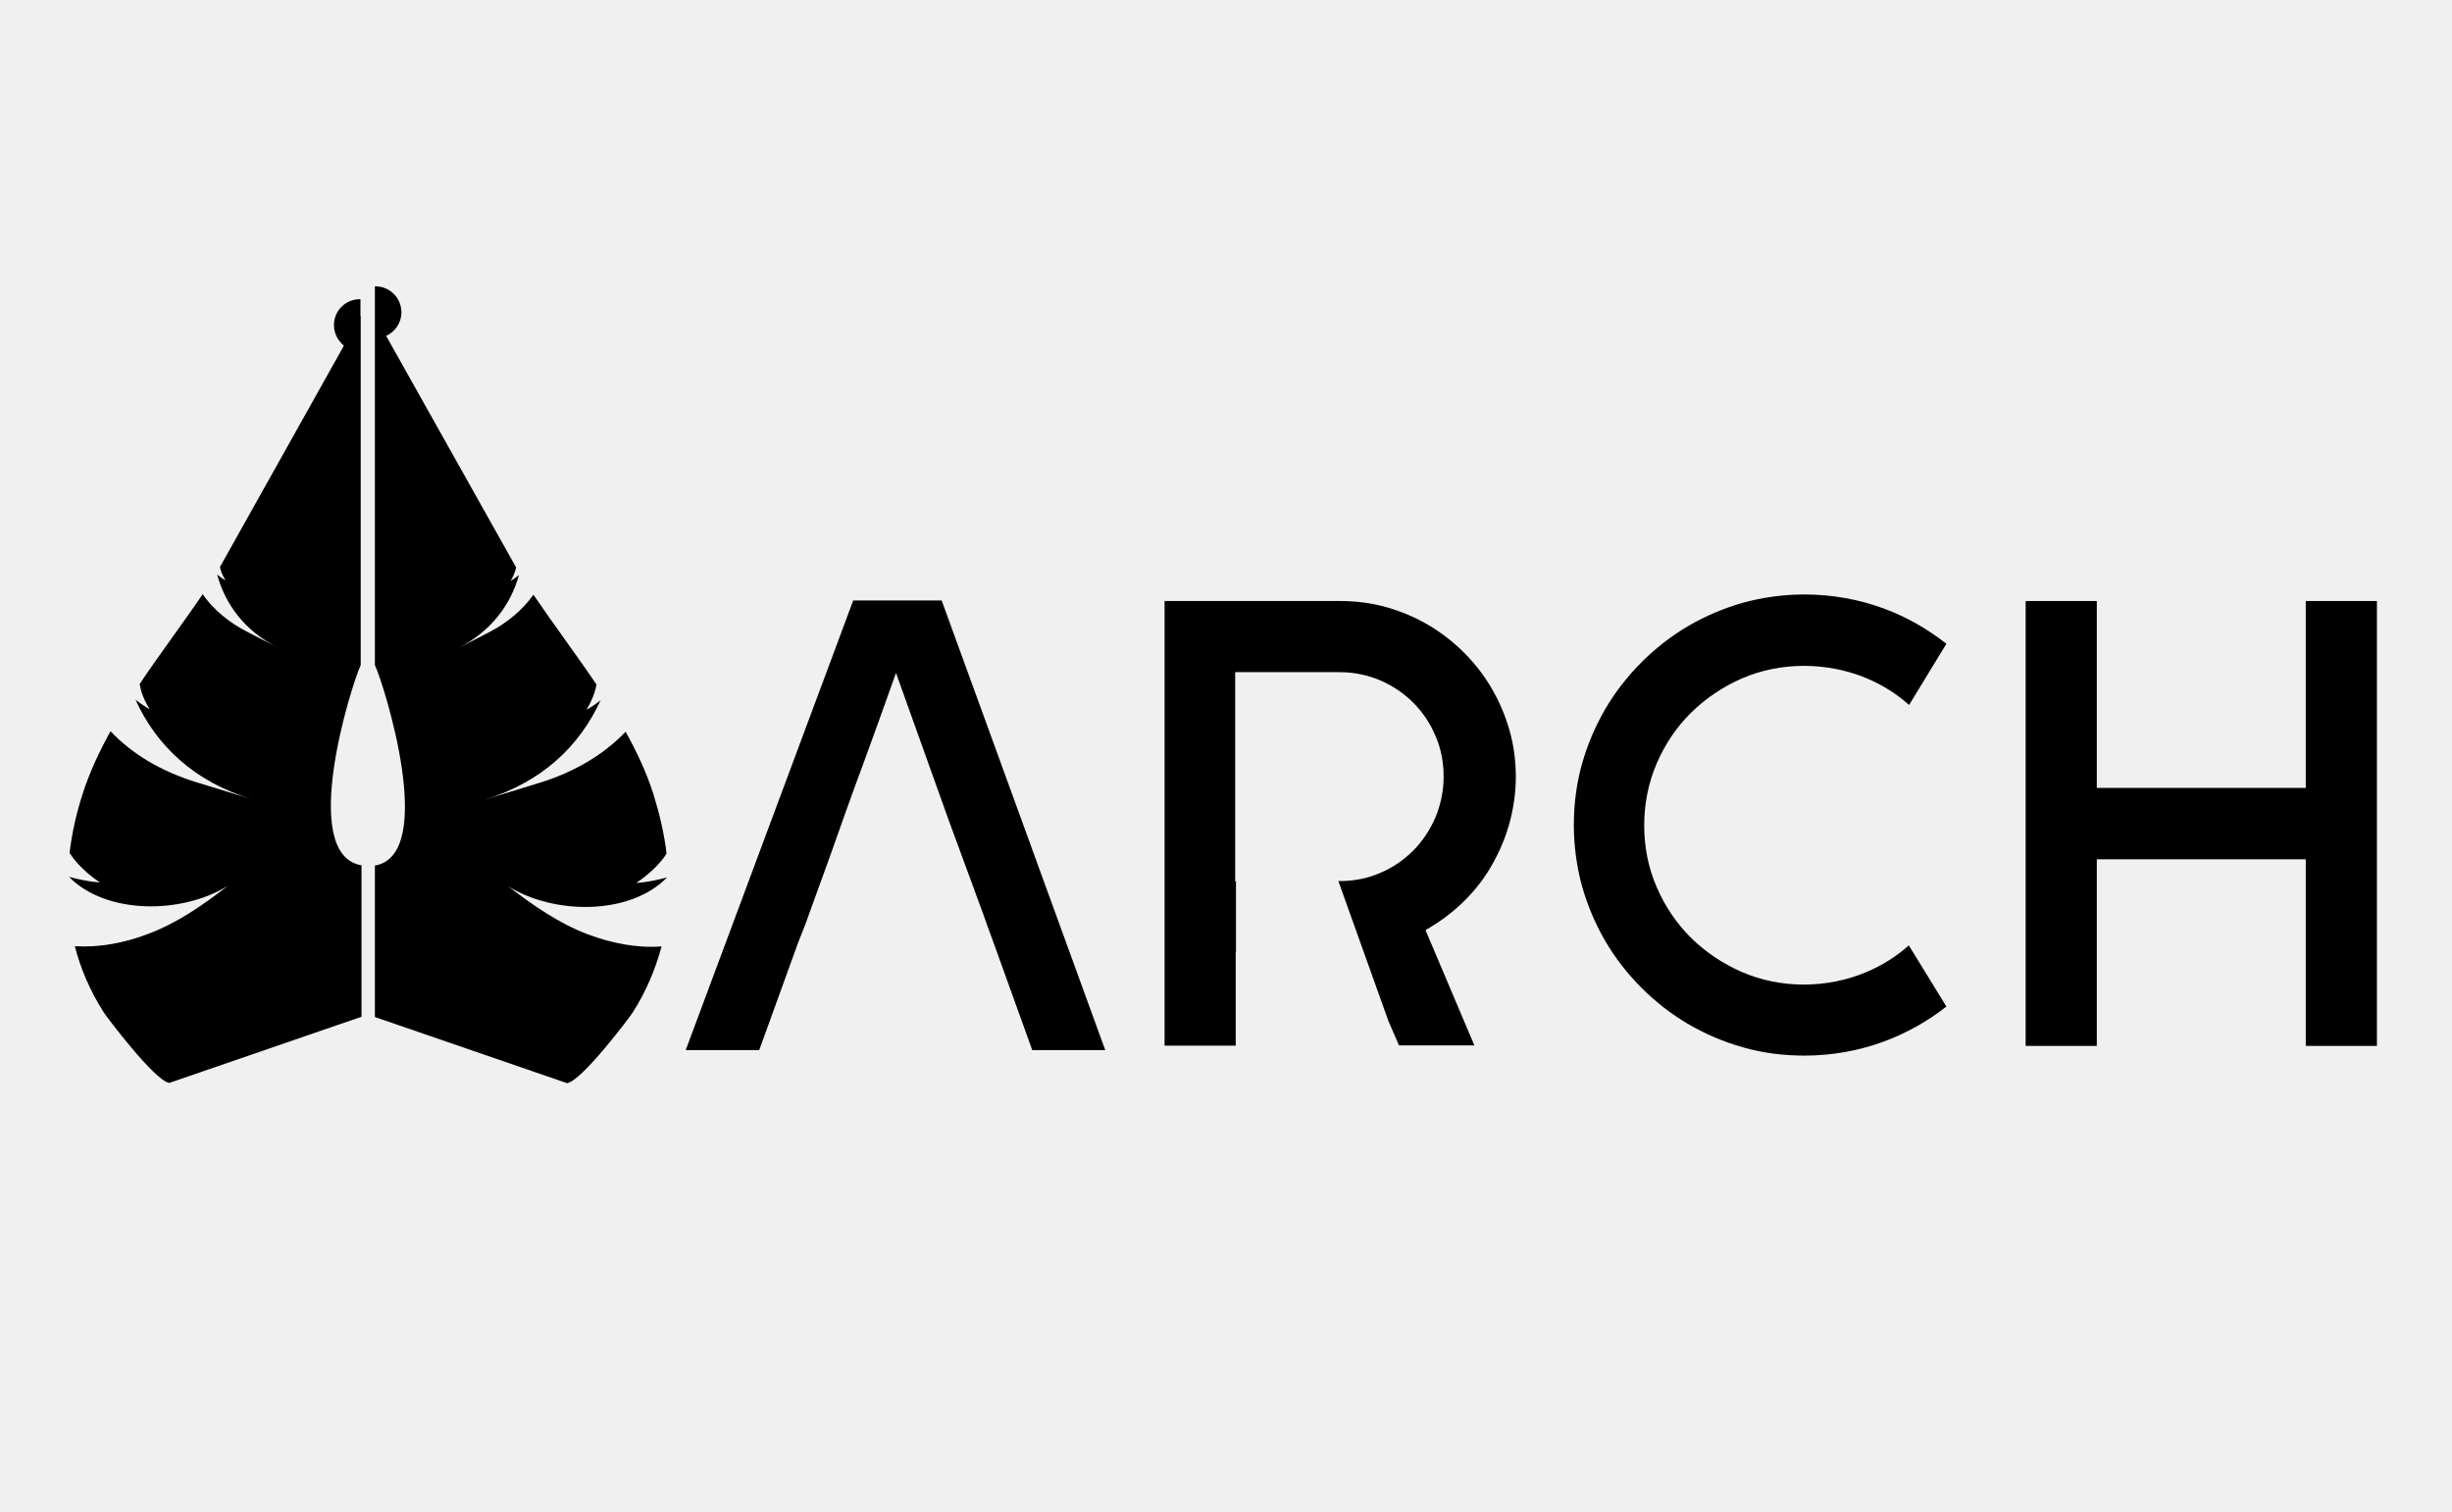
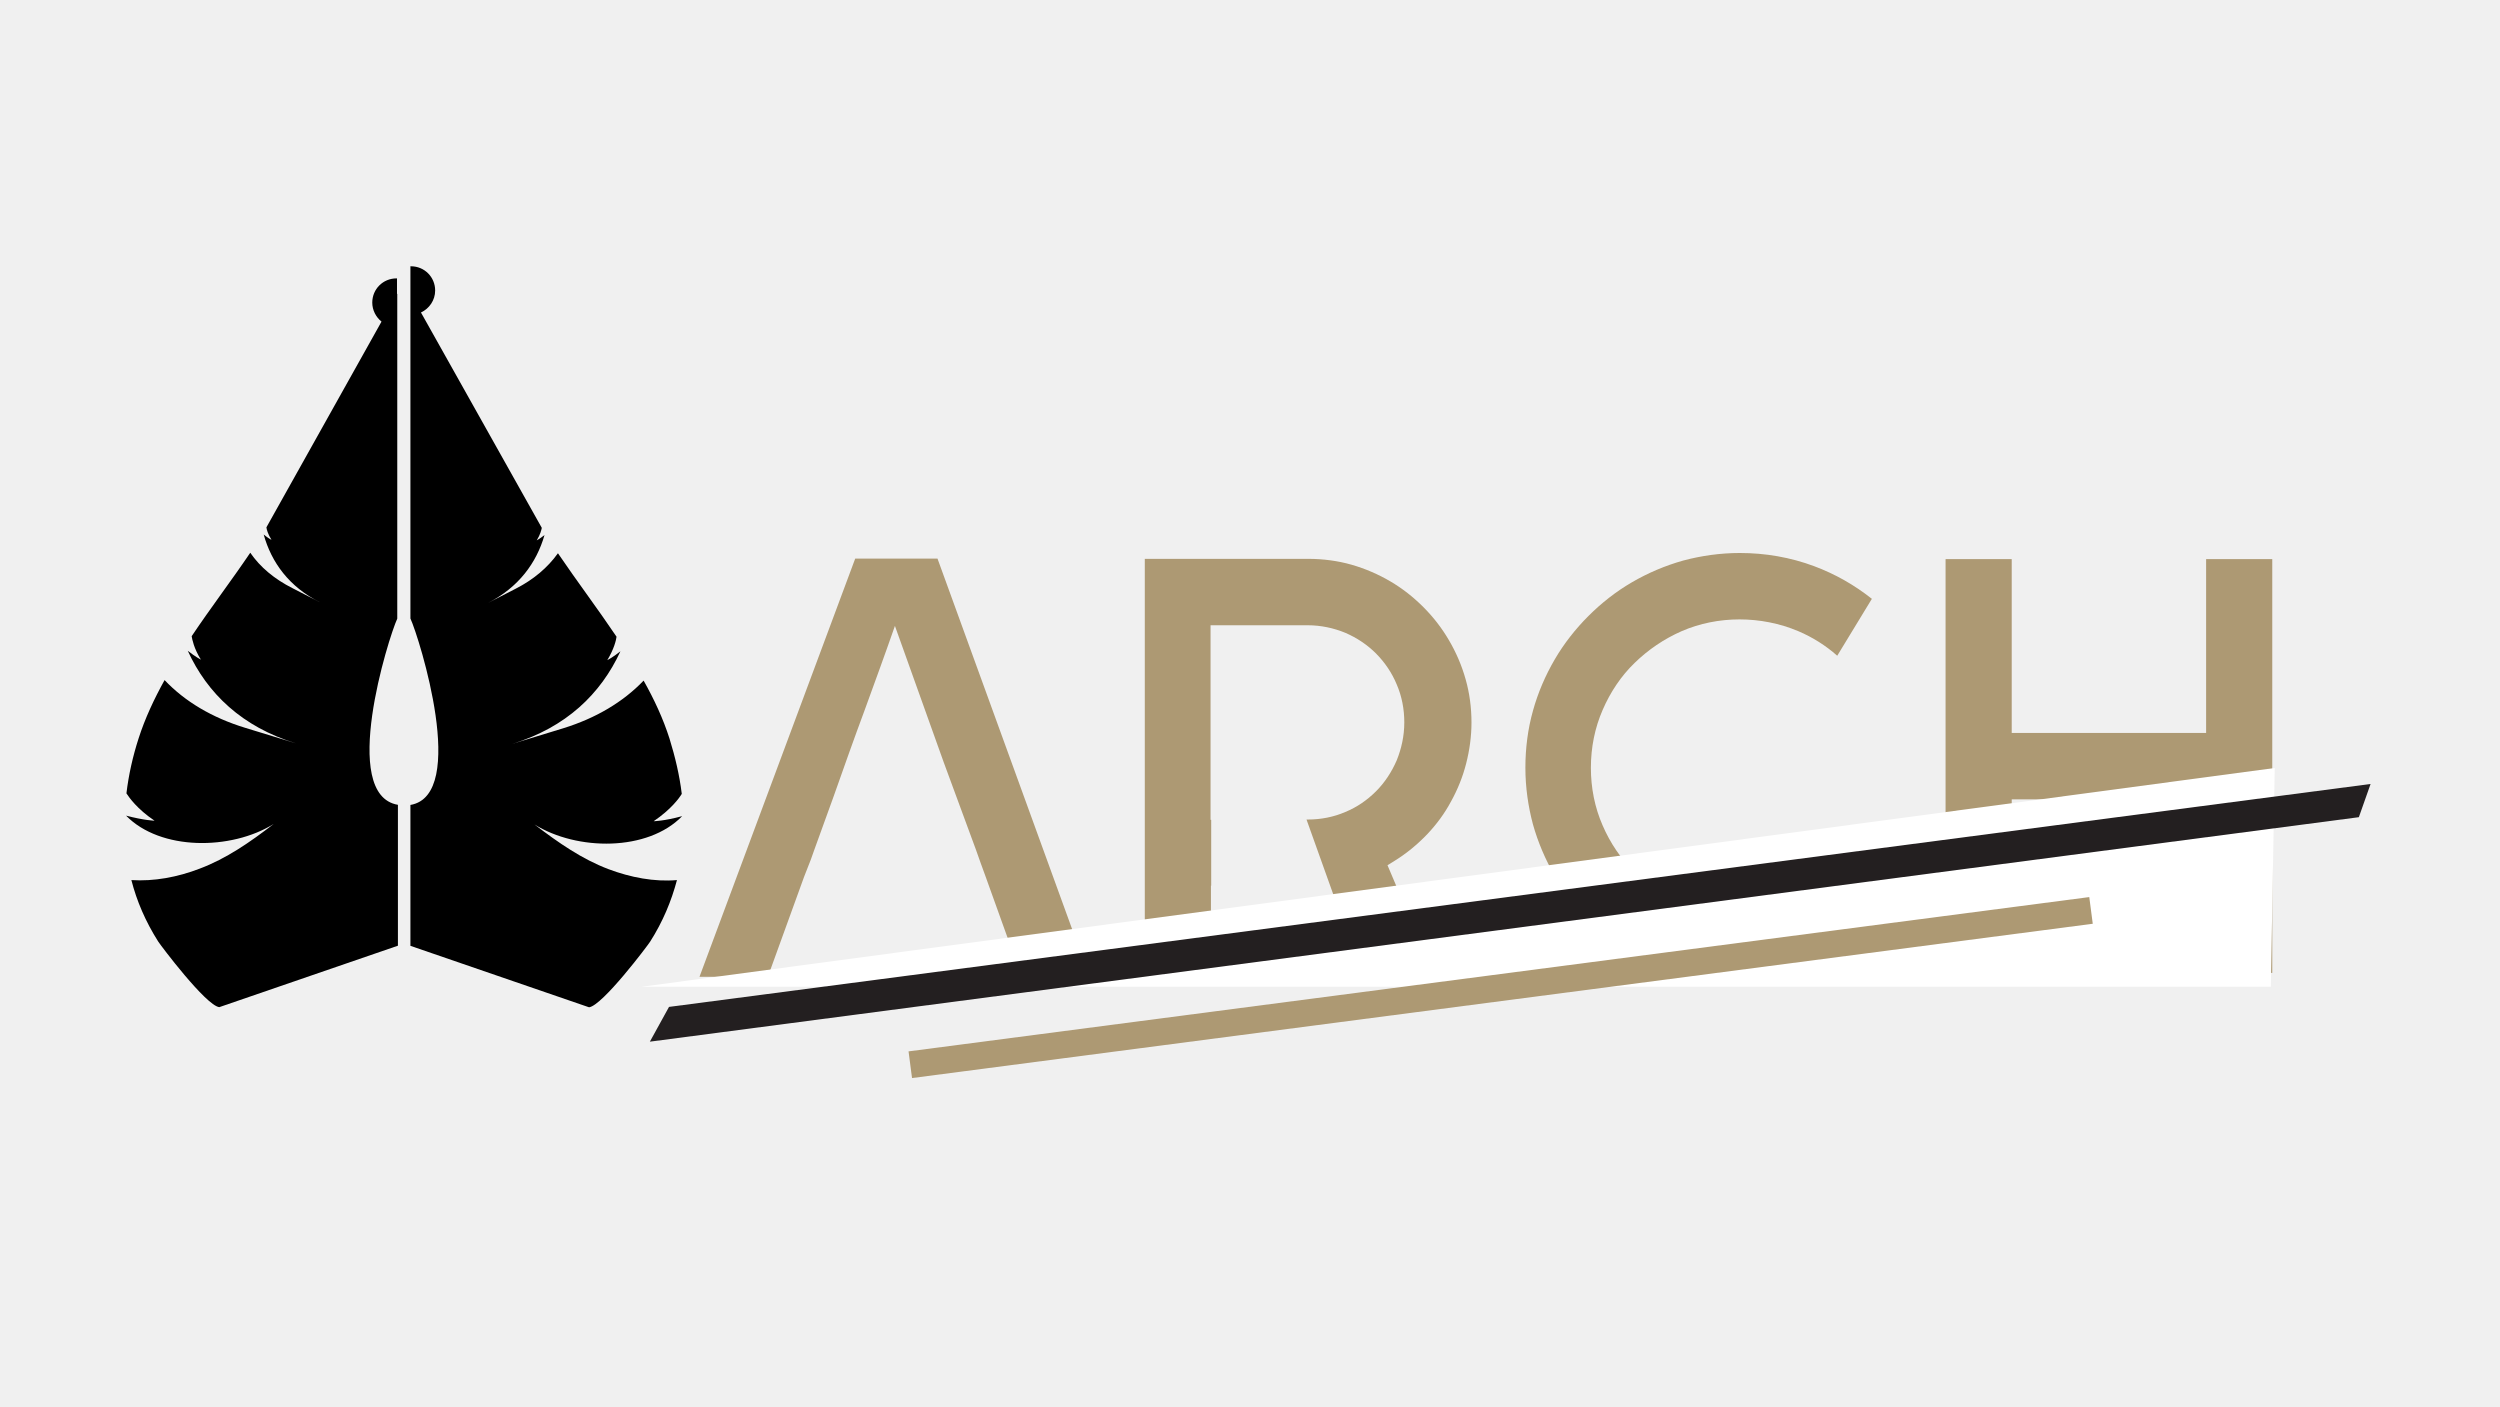
- <svg xmlns="http://www.w3.org/2000/svg" version="1.1" id="Layer_1" x="0px" y="0px" viewBox="0 0 934 576" enable-background="new 0 0 934 576" xml:space="preserve">
-   <polygon points="311.6,370.6 313.2,366.3 313.2,366.3 " />
-   <polygon points="378.5,354.5 380.5,359.7 378.6,354.5 " />
-   <path d="M306.8,352.1l1.4-3.9h0l7.9-21.8h0c4.3-12.2,8.5-24,12.7-35.3c4.1-11.3,8.3-22.8,12.5-34.7l20,55.9l13.2,35.9h0l1.8,5.1  l2.1,5.7l0,0l14.8,41.1h27.8l-62.3-171.3h-33.7l-63.8,171.3h28l14.8-40.9h0L306.8,352.1z" />
-   <path d="M470.5,335.8v-79.7h39.8c5.4,0,10.6,1.1,15.4,3.1c4.8,2.1,9,4.9,12.6,8.5c3.6,3.6,6.5,7.9,8.5,12.7  c2.1,4.8,3.1,10.1,3.1,15.5c0,5.4-1.1,10.6-3.1,15.5c-2.1,4.8-4.9,9.1-8.5,12.7c-3.6,3.6-7.8,6.5-12.6,8.5c-4.8,2.1-10,3.1-15.4,3.1  h-0.5l19.1,53.4l4,9.2h28.7l-18.6-43.9l3.1-1.9c4.8-3,9.2-6.6,13.1-10.7c3.9-4.1,7.2-8.6,9.8-13.5c2.7-4.9,4.8-10.1,6.2-15.5  c1.4-5.4,2.2-11.1,2.2-16.8c0-6.1-0.8-12.1-2.4-17.7c-1.6-5.7-3.9-11-6.8-16c-2.9-5-6.4-9.5-10.5-13.6c-4.1-4.1-8.6-7.6-13.5-10.5  c-4.9-2.9-10.3-5.2-15.9-6.8c-5.6-1.6-11.6-2.4-17.7-2.4h-67v169.4h27.1v-35.6l0.1,0v-27H470.5z" />
-   <path d="M727.1,360.2c-4.7,4.2-10.1,7.6-16,10.1c-15.3,6.5-33.1,6.4-47.7,0c-7.3-3.2-13.8-7.6-19.3-13c-5.5-5.5-9.9-12-13-19.2  c-3.2-7.3-4.8-15.3-4.8-23.6c0-8.3,1.6-16.3,4.8-23.7c3.2-7.4,7.6-13.9,13.1-19.3c5.5-5.4,12-9.8,19.3-13c14.7-6.4,32.5-6.4,47.7,0  c5.9,2.5,11.3,5.9,16,10.1l14.2-23.3c-7.2-5.7-15.1-10.2-23.7-13.4c-9.7-3.6-20-5.4-30.4-5.4c-8,0-15.8,1.1-23.2,3.1  c-7.4,2.1-14.5,5.1-21,8.9c-6.5,3.8-12.5,8.5-17.8,13.8c-5.3,5.3-10,11.3-13.8,17.8c-3.8,6.5-6.8,13.5-8.9,21  c-2.1,7.4-3.1,15.3-3.1,23.3c0,8,1.1,15.8,3.1,23.2c2.1,7.4,5.1,14.5,8.9,21c3.8,6.5,8.5,12.5,13.8,17.8c5.3,5.3,11.3,10,17.8,13.8  c6.5,3.8,13.5,6.8,21,8.9c7.4,2.1,15.2,3.1,23.2,3.1c10.4,0,20.7-1.8,30.4-5.4c8.6-3.2,16.6-7.7,23.7-13.3L727.1,360.2z" />
-   <polygon points="878.3,300.2 798.7,300.2 798.7,229 771.6,229 771.6,398.5 798.7,398.5 798.7,327.4 878.3,327.4 878.3,398.5   905.4,398.5 905.4,229 878.3,229 " />
+ <svg xmlns="http://www.w3.org/2000/svg" version="1.1" id="Layer_1" x="0px" y="0px" viewBox="0 0 1920 1080" enable-background="new 0 0 1920 1080" xml:space="preserve">
+   <polygon points="631.7,694.9 634.7,686.8 634.7,686.8 " />
+   <polygon points="757.2,664.7 760.9,674.4 757.3,664.7 " />
+   <path fill="#AD9973" d="M622.7,660.2l2.6-7.3l0,0l14.8-40.9l0,0c8.1-22.9,15.9-45,23.8-66.2c7.7-21.2,15.6-42.7,23.4-65.1  l37.5,104.8l24.8,67.3l0,0l3.4,9.6l3.9,10.7l0,0l27.7,77.1h52.1L720,429h-63.2L537.2,750.2h52.5l27.8-76.7l0,0L622.7,660.2z" />
+   <path fill="#AD9973" d="M929.7,629.6V480.2h74.6c10.1,0,19.9,2.1,28.9,5.8c9,3.9,16.9,9.2,23.6,15.9c6.7,6.8,12.2,14.8,15.9,23.8  c3.9,9,5.8,18.9,5.8,29.1s-2.1,19.9-5.8,29.1c-3.9,9-9.2,17.1-15.9,23.8c-6.8,6.8-14.6,12.2-23.6,15.9c-9,3.9-18.8,5.8-28.9,5.8  h-0.9l35.8,100.1l7.5,17.3h53.8l-34.9-82.3l5.8-3.6c9-5.6,17.2-12.4,24.6-20.1c7.3-7.7,13.5-16.1,18.4-25.3  c5.1-9.2,9-18.9,11.6-29.1c2.6-10.1,4.1-20.8,4.1-31.5c0-11.4-1.5-22.7-4.5-33.2c-3-10.7-7.3-20.6-12.8-30s-12-17.8-19.7-25.5  s-16.1-14.3-25.3-19.7c-9.2-5.4-19.3-9.8-29.8-12.8s-21.8-4.5-33.2-4.5H879.2V747H930v-66.8h0.2v-50.6L929.7,629.6L929.7,629.6z" />
+   <path fill="#AD9973" d="M1410.8,675.4c-8.8,7.9-18.9,14.3-30,18.9c-28.7,12.2-62.1,12-89.4,0c-13.7-6-25.9-14.3-36.2-24.4  c-10.3-10.3-18.6-22.5-24.4-36c-6-13.7-9-28.7-9-44.2c0-15.6,3-30.6,9-44.4c6-13.9,14.2-26.1,24.6-36.2s22.5-18.4,36.2-24.4  c27.6-12,60.9-12,89.4,0c11.1,4.7,21.2,11.1,30,18.9l26.6-43.7c-13.5-10.7-28.3-19.1-44.4-25.1c-18.2-6.8-37.5-10.1-57-10.1  c-15,0-29.6,2.1-43.5,5.8c-13.9,3.9-27.2,9.6-39.4,16.7c-12.2,7.1-23.4,15.9-33.4,25.9c-9.9,9.9-18.8,21.2-25.9,33.4  c-7.1,12.2-12.8,25.3-16.7,39.4c-3.9,13.9-5.8,28.7-5.8,43.7s2.1,29.6,5.8,43.5c3.9,13.9,9.6,27.2,16.7,39.4s15.9,23.4,25.9,33.4  c9.9,9.9,21.2,18.8,33.4,25.9c12.2,7.1,25.3,12.8,39.4,16.7c13.9,3.9,28.5,5.8,43.5,5.8c19.5,0,38.8-3.4,57-10.1  c16.1-6,31.1-14.4,44.4-24.9L1410.8,675.4z" />
+   <polygon fill="#AD9973" points="1694.3,562.9 1545,562.9 1545,429.4 1494.2,429.4 1494.2,747.2 1545,747.2 1545,613.9 1694.3,613.9   1694.3,747.2 1745.1,747.2 1745.1,429.4 1694.3,429.4 " />
  <g>
-     <path d="M223.9,356c-10.8-4.1-20.4-10.7-30.3-18.3c17.5,10.9,46.4,11.1,60.5-3.4c-7.4,2-11.7,2.1-11.7,2.1   c7.1-4.8,10.5-9.5,11.5-11.2c-0.9-7.6-2.7-15.2-5-22.6c-2.6-8.2-6.3-16.1-10.6-23.8c-8.4,8.8-19.6,15.4-32.9,19.5   c0,0-20.9,6.4-20.9,6.4c22-6.7,36.2-20.4,44.3-37.9c-3.3,2.6-5.4,3.6-5.4,3.6c2.8-4.6,3.6-8.2,3.8-9.6c-7.7-11.4-16.2-22.7-24-34.2   c-4.2,5.9-10.1,10.8-17.3,14.5c0,0-11.3,5.8-11.3,5.8c12.5-6.4,19.8-16.3,23.1-27.8c-2,1.6-3.2,2.2-3.2,2.2   c1.5-2.4,1.9-4.3,2.1-5.1L147.1,128c3.4-1.6,5.8-5,5.8-9c0-5.5-4.4-9.9-9.9-9.9c-0.1,0-0.1,0-0.2,0v19.8c0,0,0,0,0,0l0,124.5   c3.7,8,23.8,72.3,0,76.4v2.7c0,0,0,0.1,0,0.1l0,54.9l73.2,25.2c5.5-0.7,24-25.3,25-26.9c5.2-8.2,8.7-16.6,11-25.2   C242.7,361.3,233,359.4,223.9,356z" />
+     <path d="M467.3,667.5c-20.3-7.7-38.2-20.1-56.8-34.3c32.8,20.4,87,20.8,113.4-6.4c-13.9,3.8-21.9,3.9-21.9,3.9   c13.3-9,19.7-17.8,21.6-21c-1.7-14.2-5.1-28.5-9.4-42.4c-4.9-15.4-11.8-30.2-19.9-44.6c-15.8,16.5-36.8,28.9-61.7,36.6l-39.2,12   c41.2-12.6,67.9-38.2,83.1-71.1c-6.2,4.9-10.1,6.8-10.1,6.8c5.2-8.6,6.8-15.4,7.1-18c-14.4-21.4-30.4-42.6-45-64.1   c-7.9,11.1-18.9,20.3-32.4,27.2L374.9,463c23.4-12,37.1-30.6,43.3-52.1c-3.8,3-6,4.1-6,4.1c2.8-4.5,3.6-8.1,3.9-9.6L323.3,240   c6.4-3,10.9-9.4,10.9-16.9c0-10.3-8.2-18.6-18.6-18.6c-0.2,0-0.2,0-0.4,0v37.1l0,0V475c6.9,15,44.6,135.6,0,143.2v5.1v0.2v102.9   l137.2,47.2c10.3-1.3,45-47.4,46.9-50.4c9.8-15.4,16.3-31.1,20.6-47.3C502.5,677.4,484.3,673.9,467.3,667.5z" />
  </g>
  <g>
-     <path d="M137.4,253.4l0-133.1l-0.1,0.1V114c-0.1,0-0.1,0-0.2,0c-5.5,0-9.9,4.4-9.9,9.9c0,3.1,1.5,5.9,3.8,7.8L83.8,216   c0.1,0.9,0.6,2.7,2.1,5.1c0,0-1.3-0.6-3.2-2.2c3.2,11.5,10.5,21.5,23.1,27.8c0,0-11.3-5.8-11.3-5.8c-7.3-3.7-13.2-8.6-17.3-14.5   c-7.8,11.5-16.3,22.7-24,34.2c0.2,1.3,0.9,5,3.8,9.6c0,0-2.1-1-5.4-3.6c8,17.5,22.3,31.2,44.3,37.9c0,0-20.9-6.4-20.9-6.4   c-13.4-4.1-24.6-10.7-32.9-19.5c-4.3,7.8-8,15.7-10.6,23.8c-2.4,7.4-4.1,15-5,22.6c1.1,1.7,4.4,6.4,11.5,11.2c0,0-4.2-0.1-11.7-2.1   c14.1,14.4,43,14.3,60.5,3.4c-9.8,7.6-19.4,14.2-30.3,18.3c-9.1,3.5-18.8,5.3-28,4.7c2.2,8.6,5.8,17,11,25.2   c1,1.6,19.5,26.2,25,26.9l73.2-25.2l0-54.9c0-0.1,0-0.1,0-0.1v-2.7C113.6,325.6,133.7,261.4,137.4,253.4z" />
+     <path d="M305.1,475.1V225.6l-0.2,0.2v-12c-0.2,0-0.2,0-0.4,0c-10.3,0-18.6,8.2-18.6,18.6c0,5.8,2.8,11.1,7.1,14.6l-88.4,158   c0.2,1.7,1.1,5.1,3.9,9.6c0,0-2.4-1.1-6-4.1c6,21.6,19.7,40.3,43.3,52.1l-21.2-10.9c-13.7-6.9-24.8-16.1-32.4-27.2   c-14.6,21.6-30.6,42.6-45,64.1c0.4,2.4,1.7,9.4,7.1,18c0,0-3.9-1.9-10.1-6.8c15,32.8,41.8,58.5,83.1,71.1l-39.2-12   c-25.1-7.7-46.1-20.1-61.7-36.6c-8.1,14.6-15,29.4-19.9,44.6c-4.5,13.9-7.7,28.1-9.4,42.4c2.1,3.2,8.2,12,21.6,21   c0,0-7.9-0.2-21.9-3.9c26.4,27,80.6,26.8,113.4,6.4c-18.4,14.2-36.4,26.6-56.8,34.3c-17.1,6.6-35.2,9.9-52.5,8.8   c4.1,16.1,10.9,31.9,20.6,47.2c1.9,3,36.6,49.1,46.9,50.4l137.2-47.2V623.4c0-0.2,0-0.2,0-0.2v-5.1   C260.5,610.5,298.2,490.1,305.1,475.1z" />
  </g>
+   <polygon fill="#FFFFFF" points="1747,589.8 492.9,757.8 1744,757.8 " />
+   <polygon fill="#231F20" points="499.1,800 1811.6,627.6 1820.6,602.1 513.8,773.3 " />
+   <line fill="none" stroke="#AD9973" stroke-width="20.665" stroke-miterlimit="10" x1="699.1" y1="817.7" x2="1605.9" y2="699.2" />
</svg>
